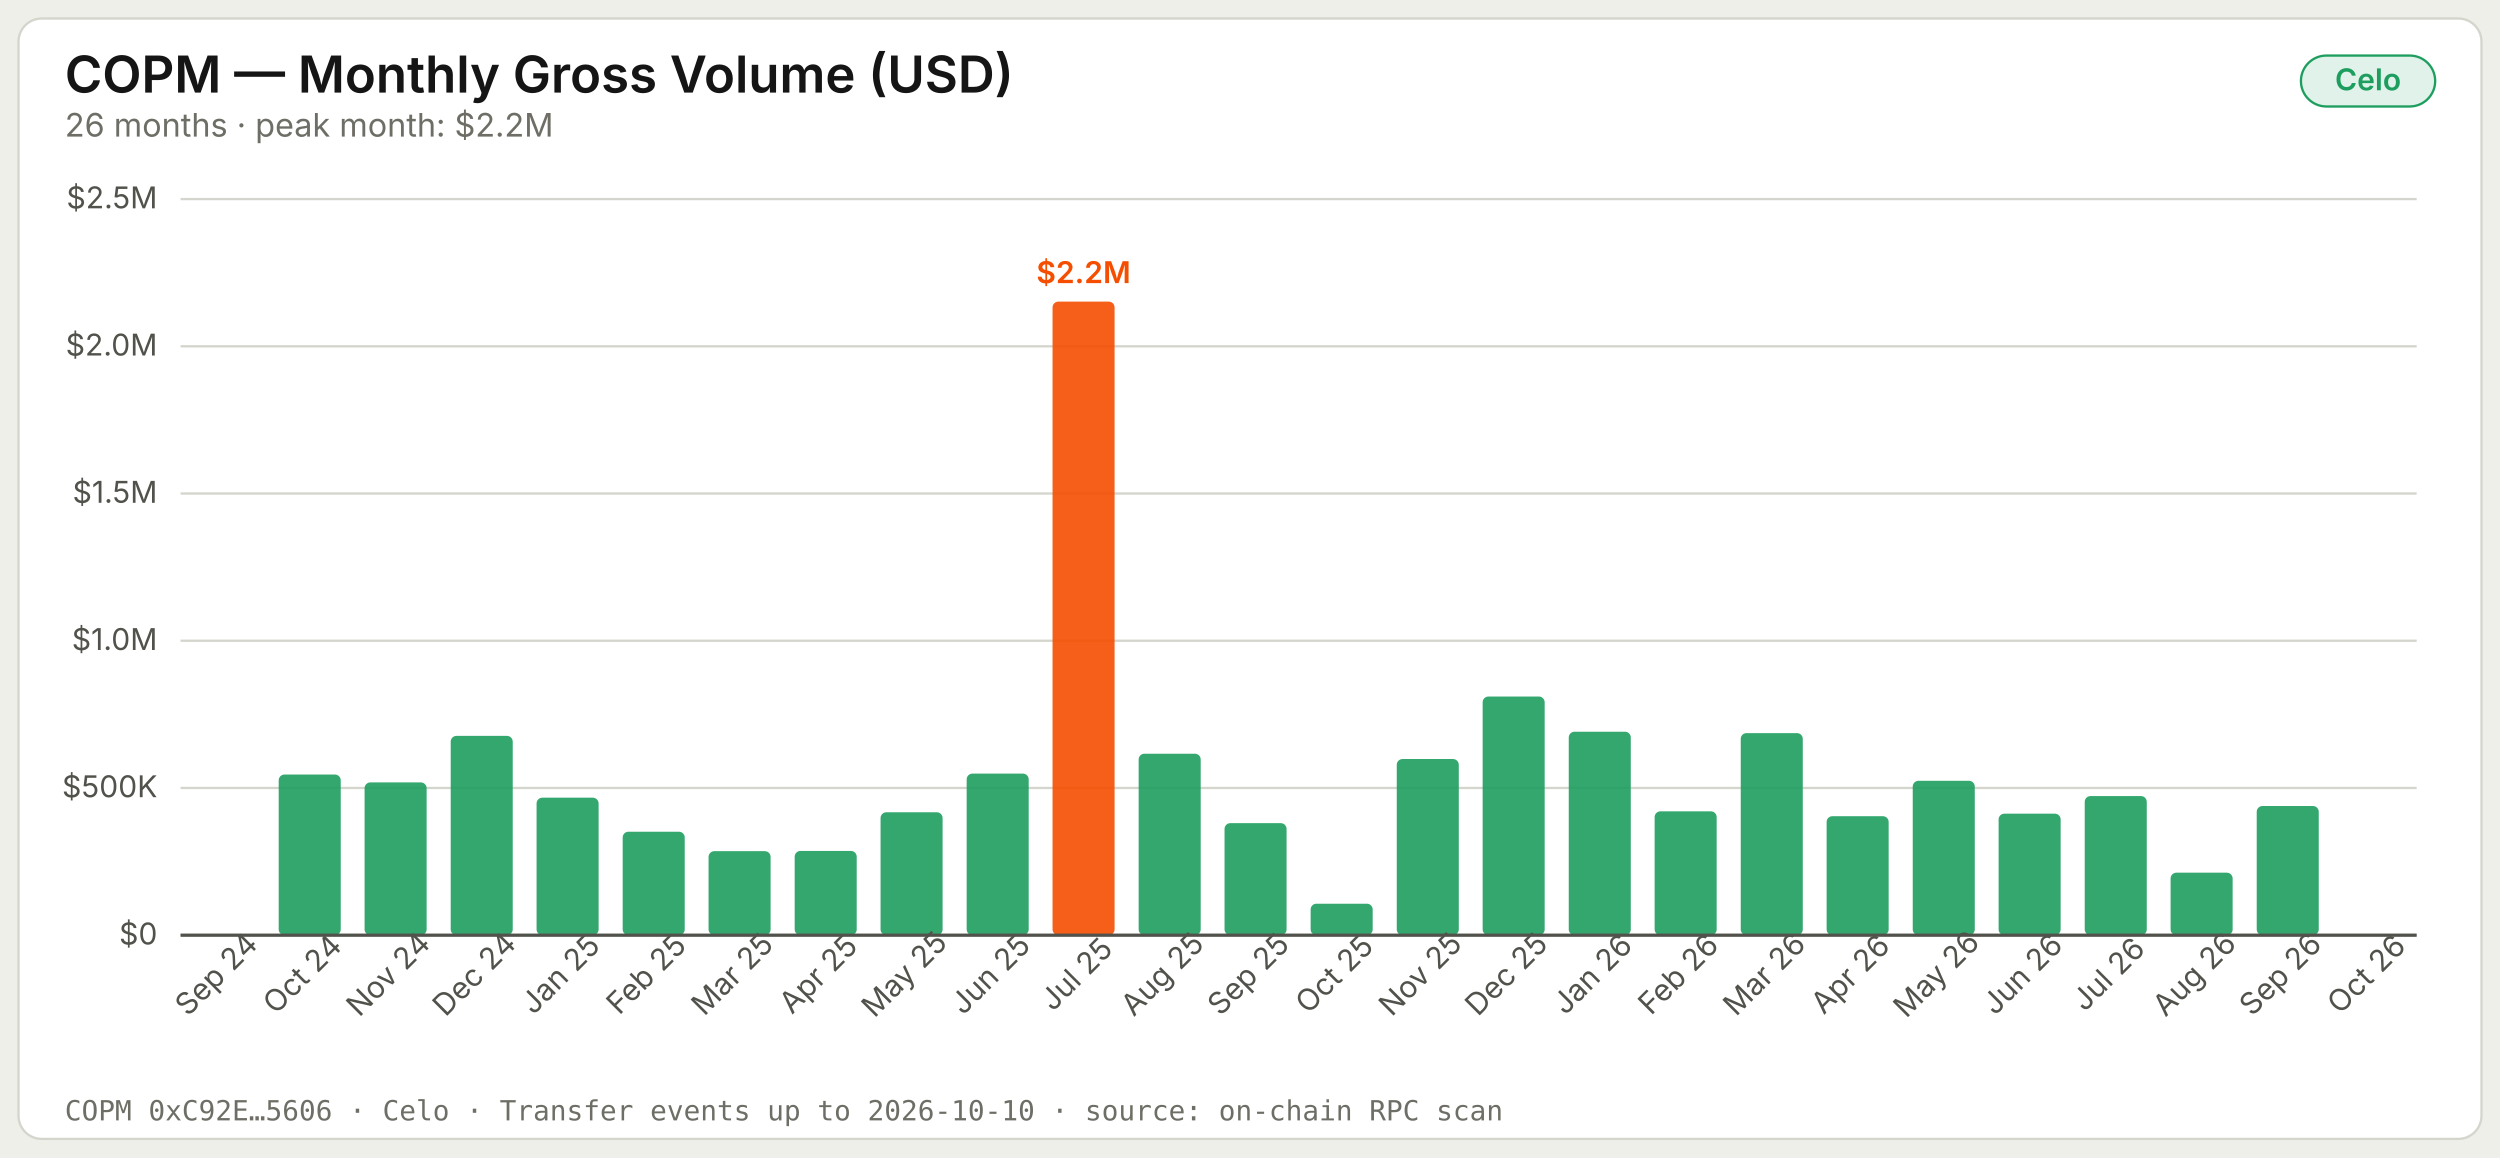
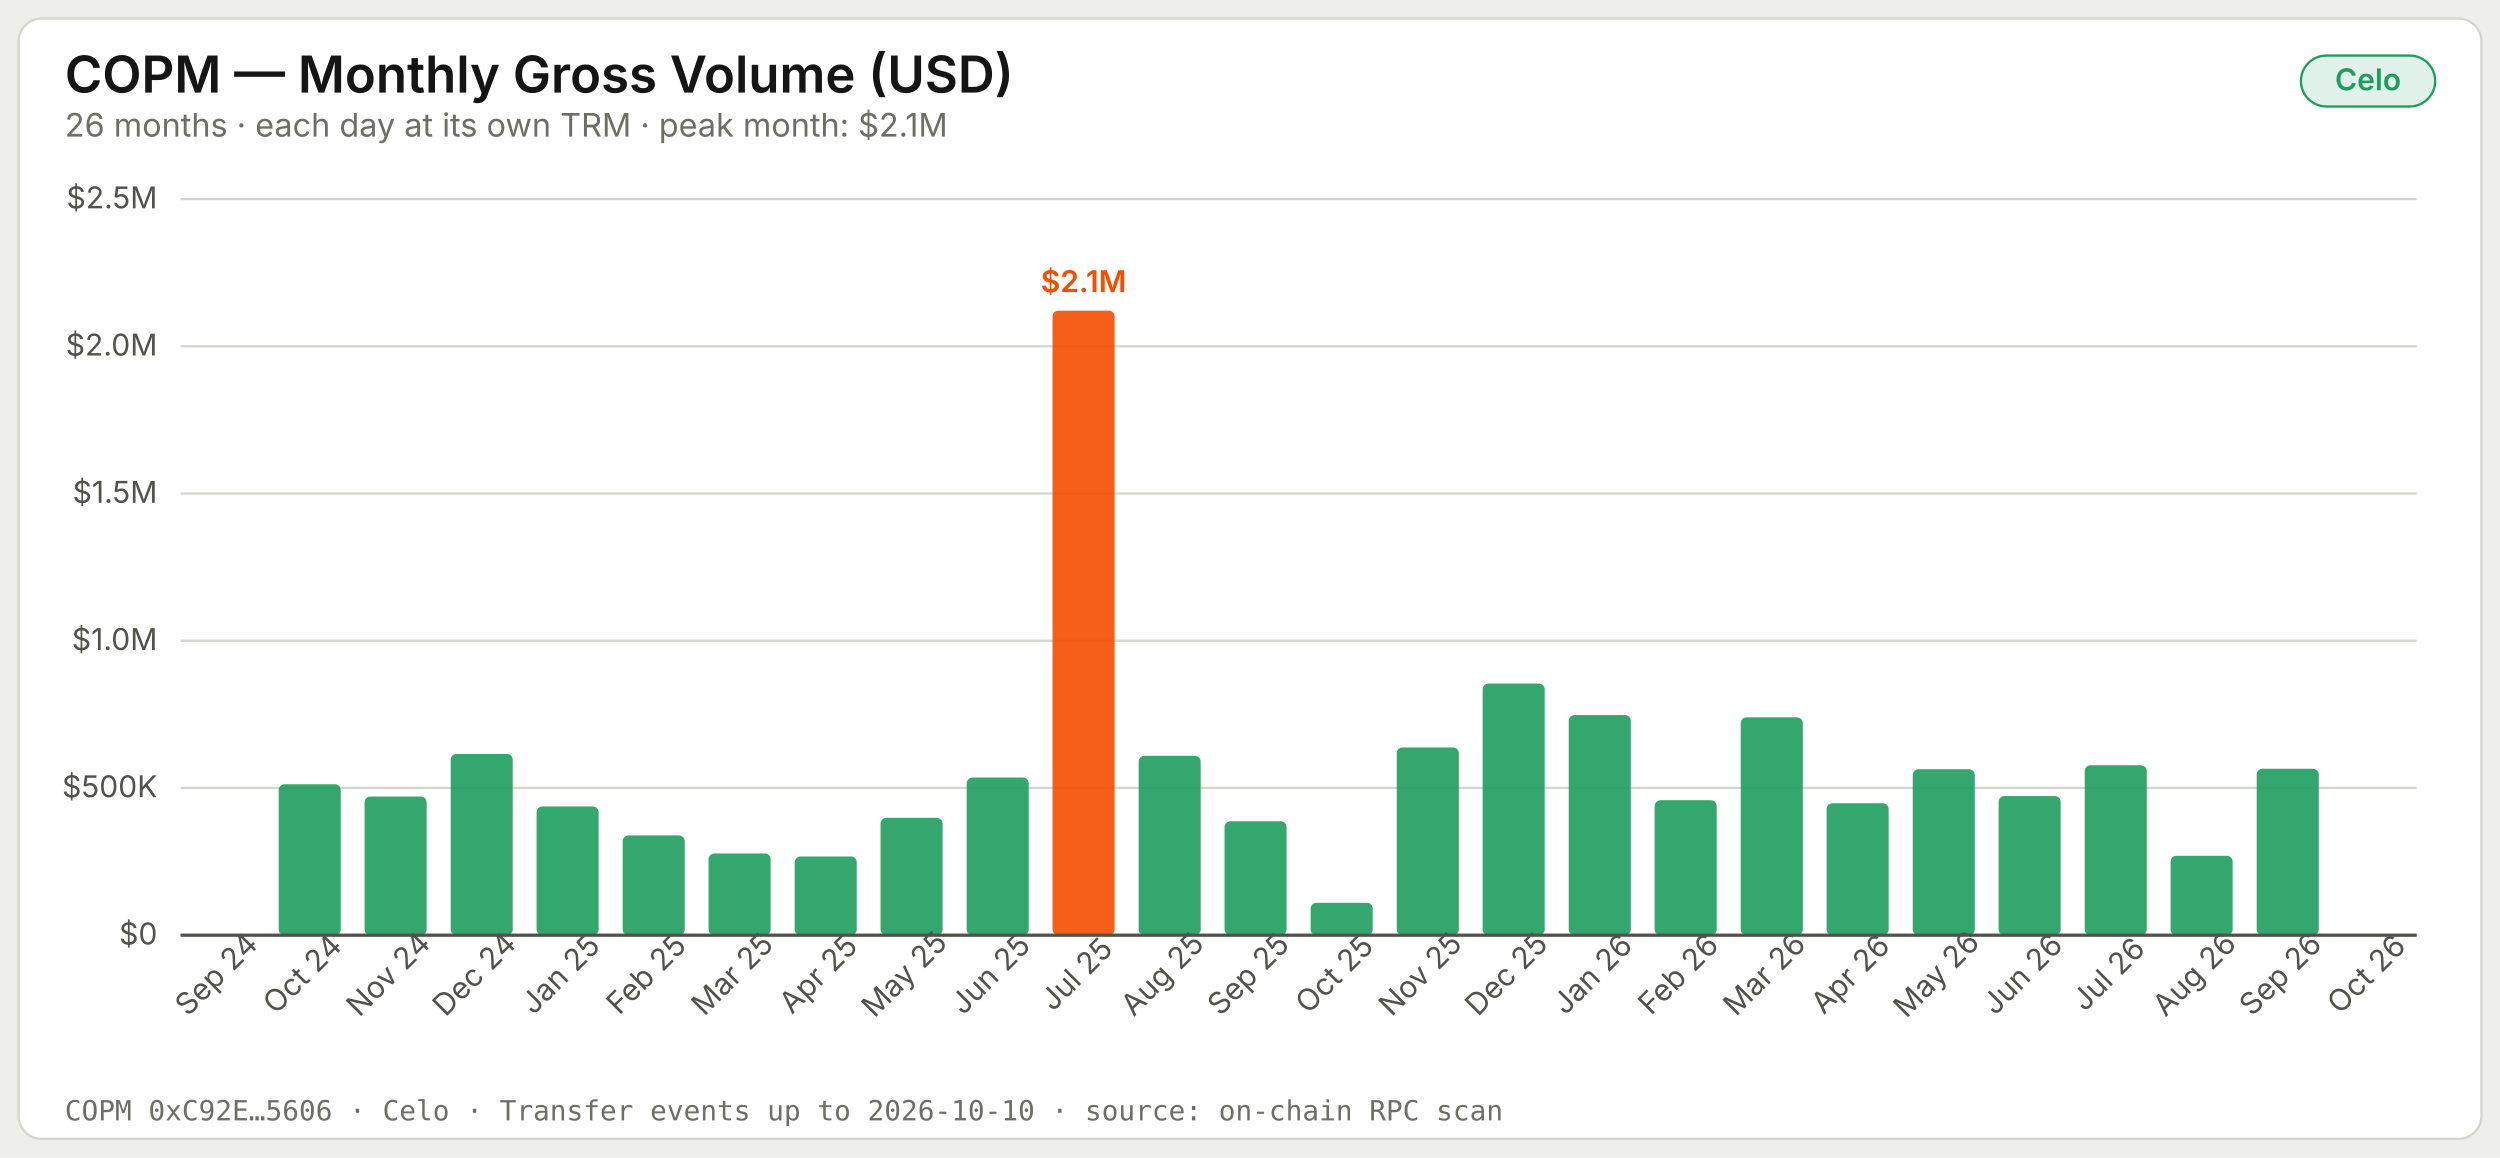
<svg xmlns="http://www.w3.org/2000/svg" width="1080" height="500" viewBox="0 0 1080 500" role="img" aria-label="COPM — Monthly Gross Volume (USD)">
  <style>
    .title { font: 600 22px -apple-system, 'Segoe UI', system-ui, sans-serif; fill: #151515; }
    .subtitle { font: 400 14px -apple-system, 'Segoe UI', system-ui, sans-serif; fill: #6e6e66; }
    .axis { font: 400 13px -apple-system, 'Segoe UI', system-ui, sans-serif; fill: #52524c; }
    .label { font: 500 14px -apple-system, 'Segoe UI', system-ui, sans-serif; fill: #151515; }
    .annot { font: 600 13px -apple-system, 'Segoe UI', system-ui, sans-serif; }
    .badge { font: 600 13px -apple-system, 'Segoe UI', system-ui, sans-serif; }
    .footer { font: 400 12px ui-monospace, 'SF Mono', Menlo, monospace; fill: #6e6e66; }
  </style>
  <defs />
  <rect width="1080" height="500" fill="#eeefe9" />
  <rect x="8" y="8" width="1064" height="484" rx="10" fill="#ffffff" stroke="#d4d5cc" stroke-width="1" />
  <text x="28" y="40" class="title">COPM — Monthly Gross Volume (USD)</text>
  <rect x="994" y="24" width="58" height="22" rx="11" fill="#1d9e5f22" stroke="#1d9e5f" stroke-width="1" />
  <text x="1023" y="39" class="badge" fill="#1d9e5f" text-anchor="middle">Celo</text>
-   <text x="28" y="59" class="subtitle">26 months · peak month: $2.2M</text>
+   <text x="28" y="59" class="subtitle">26 months · each day at its own TRM · peak month: $2.1M</text>
  <line x1="78" y1="404" x2="1044" y2="404" stroke="#d4d5cc" stroke-width="1" />
  <text x="68" y="408" class="axis" text-anchor="end">$0</text>
  <line x1="78" y1="340.4" x2="1044" y2="340.4" stroke="#d4d5cc" stroke-width="1" />
  <text x="68" y="344.4" class="axis" text-anchor="end">$500K</text>
  <line x1="78" y1="276.8" x2="1044" y2="276.8" stroke="#d4d5cc" stroke-width="1" />
  <text x="68" y="280.8" class="axis" text-anchor="end">$1.0M</text>
  <line x1="78" y1="213.2" x2="1044" y2="213.2" stroke="#d4d5cc" stroke-width="1" />
  <text x="68" y="217.2" class="axis" text-anchor="end">$1.5M</text>
  <line x1="78" y1="149.6" x2="1044" y2="149.6" stroke="#d4d5cc" stroke-width="1" />
  <text x="68" y="153.6" class="axis" text-anchor="end">$2.0M</text>
  <line x1="78" y1="86" x2="1044" y2="86" stroke="#d4d5cc" stroke-width="1" />
  <text x="68" y="90" class="axis" text-anchor="end">$2.5M</text>
  <rect x="83.2" y="403.9" width="26.8" height="0.1" fill="#1d9e5f" fill-opacity="0.9" rx="2.5" />
  <text x="96.577" y="424" class="axis" text-anchor="middle" transform="rotate(-45 96.57692 424)">Sep 24</text>
-   <rect x="120.4" y="334.6" width="26.8" height="69.4" fill="#1d9e5f" fill-opacity="0.9" rx="2.5" />
+   <rect x="120.4" y="338.8" width="26.8" height="65.2" fill="#1d9e5f" fill-opacity="0.9" rx="2.5" />
  <text x="133.731" y="424" class="axis" text-anchor="middle" transform="rotate(-45 133.7308 424)">Oct 24</text>
-   <rect x="157.5" y="338.0" width="26.8" height="66.0" fill="#1d9e5f" fill-opacity="0.9" rx="2.5" />
+   <rect x="157.5" y="344.1" width="26.8" height="59.9" fill="#1d9e5f" fill-opacity="0.9" rx="2.5" />
  <text x="170.885" y="424" class="axis" text-anchor="middle" transform="rotate(-45 170.8846 424)">Nov 24</text>
-   <rect x="194.7" y="317.9" width="26.8" height="86.1" fill="#1d9e5f" fill-opacity="0.9" rx="2.5" />
+   <rect x="194.7" y="325.7" width="26.8" height="78.3" fill="#1d9e5f" fill-opacity="0.9" rx="2.5" />
  <text x="208.038" y="424" class="axis" text-anchor="middle" transform="rotate(-45 208.0385 424)">Dec 24</text>
-   <rect x="231.8" y="344.6" width="26.8" height="59.4" fill="#1d9e5f" fill-opacity="0.9" rx="2.5" />
+   <rect x="231.8" y="348.4" width="26.8" height="55.6" fill="#1d9e5f" fill-opacity="0.9" rx="2.5" />
  <text x="245.192" y="424" class="axis" text-anchor="middle" transform="rotate(-45 245.1923 424)">Jan 25</text>
-   <rect x="269.0" y="359.3" width="26.8" height="44.7" fill="#1d9e5f" fill-opacity="0.9" rx="2.5" />
+   <rect x="269.0" y="360.9" width="26.8" height="43.1" fill="#1d9e5f" fill-opacity="0.9" rx="2.5" />
  <text x="282.346" y="424" class="axis" text-anchor="middle" transform="rotate(-45 282.3462 424)">Feb 25</text>
-   <rect x="306.1" y="367.7" width="26.8" height="36.3" fill="#1d9e5f" fill-opacity="0.9" rx="2.5" />
+   <rect x="306.1" y="368.7" width="26.8" height="35.3" fill="#1d9e5f" fill-opacity="0.9" rx="2.5" />
  <text x="319.5" y="424" class="axis" text-anchor="middle" transform="rotate(-45 319.5 424)">Mar 25</text>
-   <rect x="343.3" y="367.6" width="26.8" height="36.4" fill="#1d9e5f" fill-opacity="0.9" rx="2.5" />
+   <rect x="343.3" y="370.0" width="26.8" height="34.0" fill="#1d9e5f" fill-opacity="0.9" rx="2.5" />
  <text x="356.654" y="424" class="axis" text-anchor="middle" transform="rotate(-45 356.6538 424)">Apr 25</text>
-   <rect x="380.4" y="350.9" width="26.8" height="53.1" fill="#1d9e5f" fill-opacity="0.9" rx="2.5" />
+   <rect x="380.4" y="353.3" width="26.8" height="50.7" fill="#1d9e5f" fill-opacity="0.9" rx="2.5" />
  <text x="393.808" y="424" class="axis" text-anchor="middle" transform="rotate(-45 393.8077 424)">May 25</text>
-   <rect x="417.6" y="334.2" width="26.8" height="69.8" fill="#1d9e5f" fill-opacity="0.9" rx="2.5" />
+   <rect x="417.6" y="335.9" width="26.8" height="68.1" fill="#1d9e5f" fill-opacity="0.9" rx="2.5" />
  <text x="430.962" y="424" class="axis" text-anchor="middle" transform="rotate(-45 430.9615 424)">Jun 25</text>
-   <rect x="454.7" y="130.3" width="26.8" height="273.7" fill="#f54e00" fill-opacity="0.9" rx="2.5" />
-   <text x="468.1" y="122.3" class="annot" fill="#f54e00" text-anchor="middle">$2.2M</text>
+   <rect x="454.7" y="134.2" width="26.8" height="269.8" fill="#f54e00" fill-opacity="0.9" rx="2.5" />
+   <text x="468.1" y="126.2" class="annot" fill="#f54e00" text-anchor="middle">$2.1M</text>
  <text x="468.115" y="424" class="axis" text-anchor="middle" transform="rotate(-45 468.1154 424)">Jul 25</text>
-   <rect x="491.9" y="325.6" width="26.8" height="78.4" fill="#1d9e5f" fill-opacity="0.9" rx="2.5" />
+   <rect x="491.9" y="326.5" width="26.8" height="77.5" fill="#1d9e5f" fill-opacity="0.9" rx="2.5" />
  <text x="505.269" y="424" class="axis" text-anchor="middle" transform="rotate(-45 505.2692 424)">Aug 25</text>
-   <rect x="529.0" y="355.6" width="26.8" height="48.4" fill="#1d9e5f" fill-opacity="0.9" rx="2.5" />
+   <rect x="529.0" y="354.8" width="26.8" height="49.2" fill="#1d9e5f" fill-opacity="0.9" rx="2.5" />
  <text x="542.423" y="424" class="axis" text-anchor="middle" transform="rotate(-45 542.4231 424)">Sep 25</text>
-   <rect x="566.2" y="390.4" width="26.8" height="13.6" fill="#1d9e5f" fill-opacity="0.9" rx="2.5" />
+   <rect x="566.2" y="390.0" width="26.8" height="14.0" fill="#1d9e5f" fill-opacity="0.9" rx="2.5" />
  <text x="579.577" y="424" class="axis" text-anchor="middle" transform="rotate(-45 579.5769 424)">Oct 25</text>
-   <rect x="603.4" y="327.9" width="26.8" height="76.1" fill="#1d9e5f" fill-opacity="0.9" rx="2.5" />
+   <rect x="603.4" y="322.9" width="26.8" height="81.1" fill="#1d9e5f" fill-opacity="0.9" rx="2.5" />
  <text x="616.731" y="424" class="axis" text-anchor="middle" transform="rotate(-45 616.7308 424)">Nov 25</text>
-   <rect x="640.5" y="300.9" width="26.8" height="103.1" fill="#1d9e5f" fill-opacity="0.9" rx="2.5" />
+   <rect x="640.5" y="295.3" width="26.8" height="108.7" fill="#1d9e5f" fill-opacity="0.9" rx="2.5" />
  <text x="653.885" y="424" class="axis" text-anchor="middle" transform="rotate(-45 653.8846 424)">Dec 25</text>
-   <rect x="677.7" y="316.1" width="26.8" height="87.9" fill="#1d9e5f" fill-opacity="0.9" rx="2.5" />
+   <rect x="677.7" y="308.9" width="26.8" height="95.1" fill="#1d9e5f" fill-opacity="0.9" rx="2.5" />
  <text x="691.038" y="424" class="axis" text-anchor="middle" transform="rotate(-45 691.0385 424)">Jan 26</text>
-   <rect x="714.8" y="350.5" width="26.8" height="53.5" fill="#1d9e5f" fill-opacity="0.9" rx="2.5" />
+   <rect x="714.8" y="345.7" width="26.8" height="58.3" fill="#1d9e5f" fill-opacity="0.9" rx="2.5" />
  <text x="728.192" y="424" class="axis" text-anchor="middle" transform="rotate(-45 728.1923 424)">Feb 26</text>
-   <rect x="752.0" y="316.7" width="26.8" height="87.3" fill="#1d9e5f" fill-opacity="0.9" rx="2.5" />
+   <rect x="752.0" y="309.9" width="26.8" height="94.1" fill="#1d9e5f" fill-opacity="0.9" rx="2.5" />
  <text x="765.346" y="424" class="axis" text-anchor="middle" transform="rotate(-45 765.3462 424)">Mar 26</text>
-   <rect x="789.1" y="352.6" width="26.8" height="51.4" fill="#1d9e5f" fill-opacity="0.9" rx="2.5" />
+   <rect x="789.1" y="347.0" width="26.8" height="57.0" fill="#1d9e5f" fill-opacity="0.9" rx="2.5" />
  <text x="802.5" y="424" class="axis" text-anchor="middle" transform="rotate(-45 802.5 424)">Apr 26</text>
-   <rect x="826.3" y="337.3" width="26.8" height="66.7" fill="#1d9e5f" fill-opacity="0.9" rx="2.5" />
+   <rect x="826.3" y="332.3" width="26.8" height="71.7" fill="#1d9e5f" fill-opacity="0.9" rx="2.5" />
  <text x="839.654" y="424" class="axis" text-anchor="middle" transform="rotate(-45 839.6538 424)">May 26</text>
-   <rect x="863.4" y="351.5" width="26.8" height="52.5" fill="#1d9e5f" fill-opacity="0.9" rx="2.5" />
+   <rect x="863.4" y="343.9" width="26.8" height="60.1" fill="#1d9e5f" fill-opacity="0.9" rx="2.5" />
  <text x="876.808" y="424" class="axis" text-anchor="middle" transform="rotate(-45 876.8077 424)">Jun 26</text>
-   <rect x="900.6" y="343.9" width="26.8" height="60.1" fill="#1d9e5f" fill-opacity="0.9" rx="2.5" />
+   <rect x="900.6" y="330.6" width="26.8" height="73.4" fill="#1d9e5f" fill-opacity="0.9" rx="2.5" />
  <text x="913.962" y="424" class="axis" text-anchor="middle" transform="rotate(-45 913.9615 424)">Jul 26</text>
-   <rect x="937.7" y="377.0" width="26.8" height="27.0" fill="#1d9e5f" fill-opacity="0.9" rx="2.5" />
+   <rect x="937.7" y="369.7" width="26.8" height="34.3" fill="#1d9e5f" fill-opacity="0.9" rx="2.5" />
  <text x="951.115" y="424" class="axis" text-anchor="middle" transform="rotate(-45 951.1154 424)">Aug 26</text>
-   <rect x="974.9" y="348.2" width="26.8" height="55.8" fill="#1d9e5f" fill-opacity="0.9" rx="2.5" />
+   <rect x="974.9" y="332.1" width="26.8" height="71.9" fill="#1d9e5f" fill-opacity="0.9" rx="2.5" />
  <text x="988.269" y="424" class="axis" text-anchor="middle" transform="rotate(-45 988.2692 424)">Sep 26</text>
  <rect x="1012.0" y="403.7" width="26.8" height="0.3" fill="#1d9e5f" fill-opacity="0.9" rx="2.5" />
  <text x="1025.423" y="424" class="axis" text-anchor="middle" transform="rotate(-45 1025.423 424)">Oct 26</text>
  <line x1="78" y1="404" x2="1044" y2="404" stroke="#52524c" stroke-width="1.4" />
  <text x="28" y="484" class="footer">COPM 0xC92E…5606 · Celo · Transfer events up to 2026-10-10 · source: on-chain RPC scan</text>
</svg>
